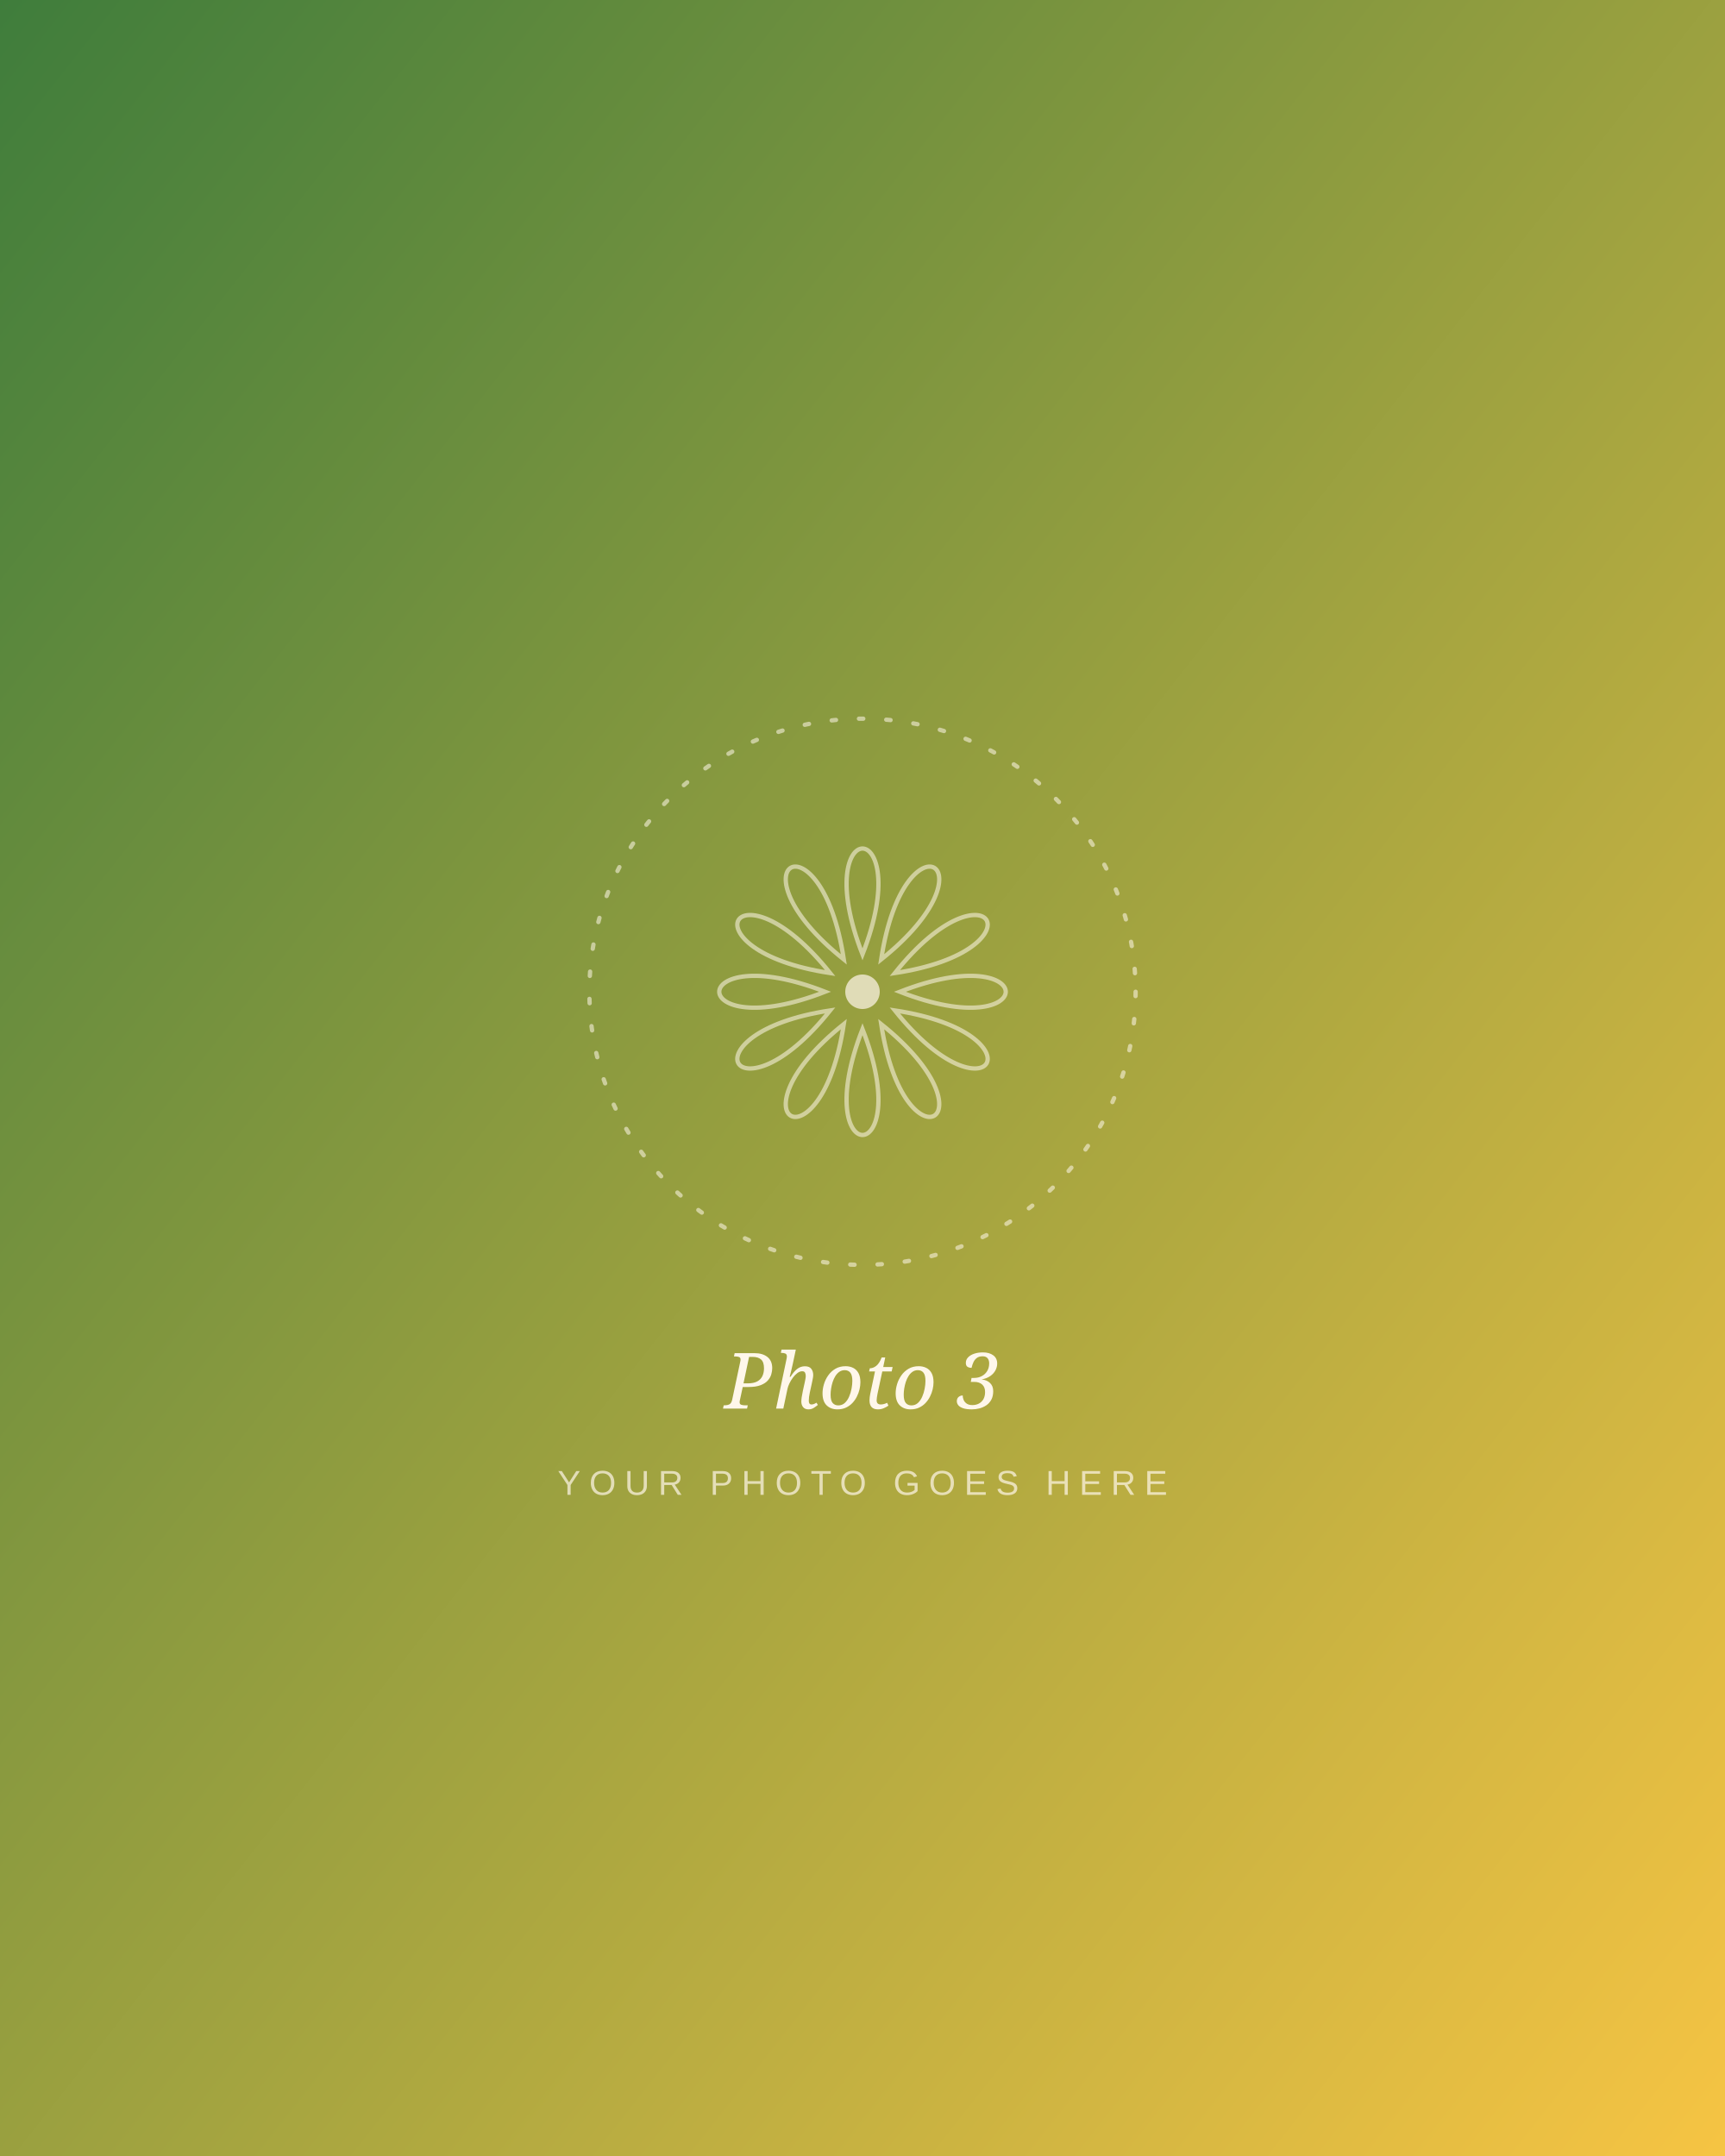
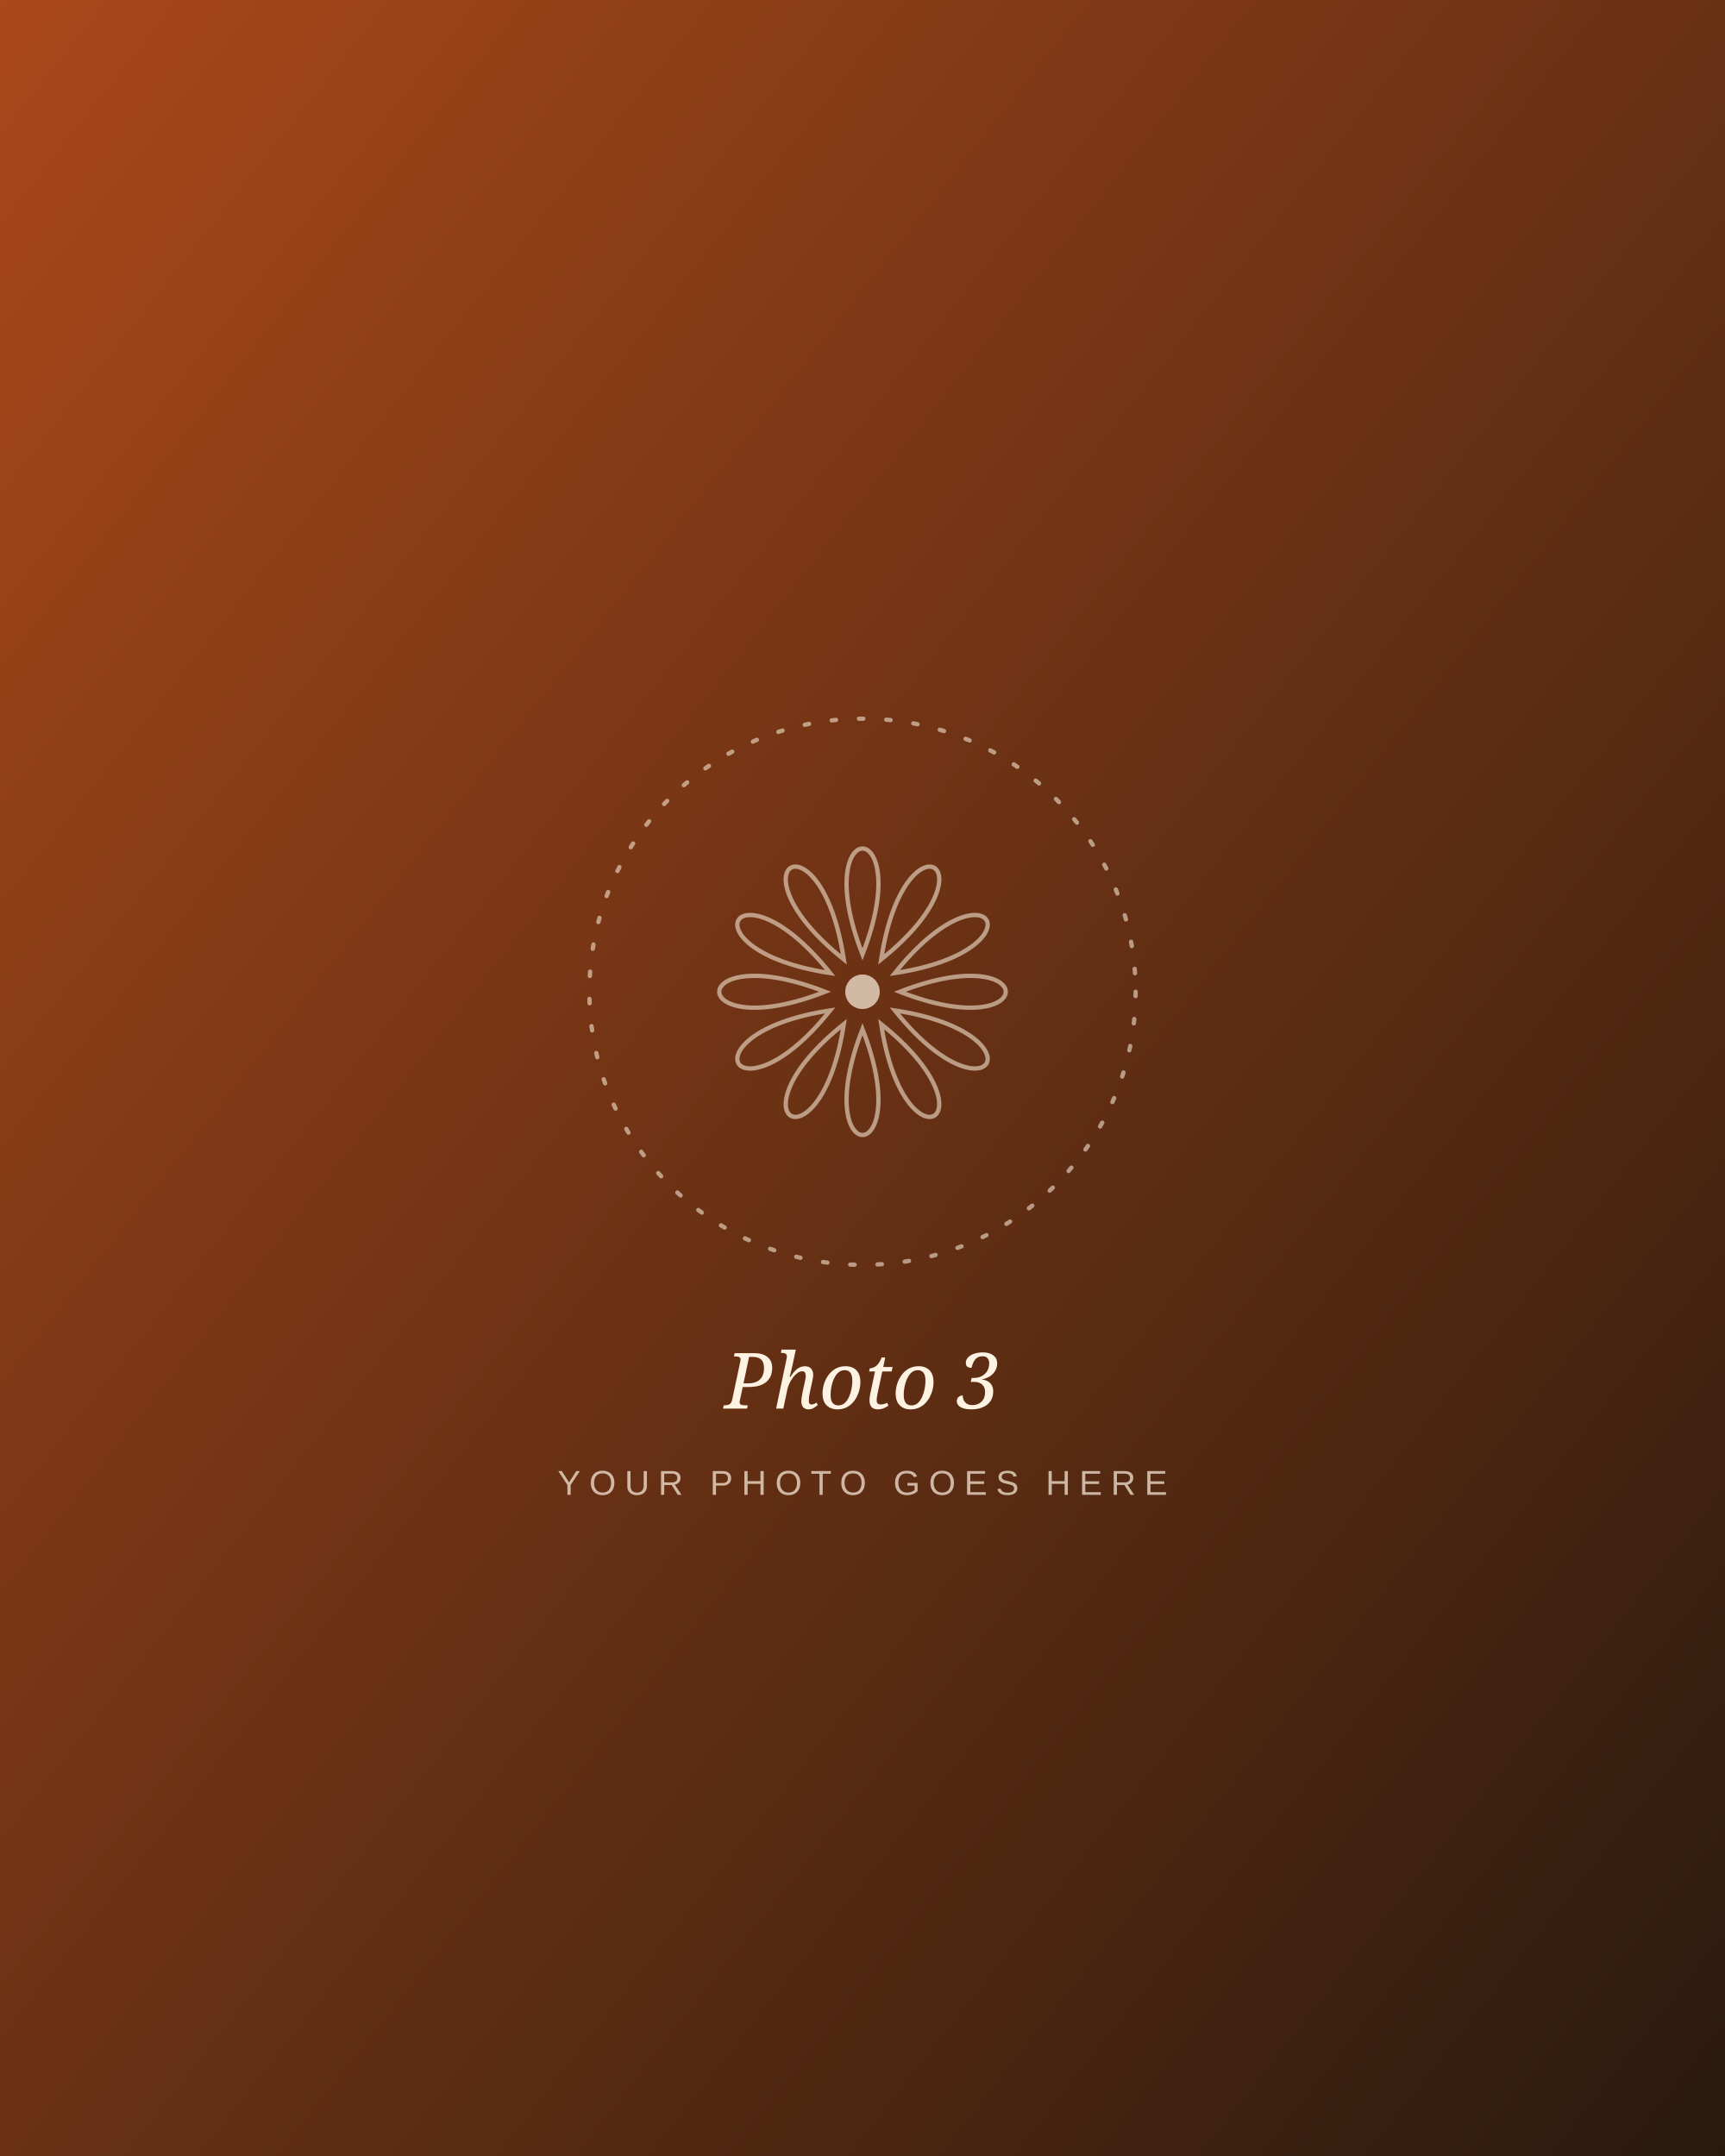
<svg xmlns="http://www.w3.org/2000/svg" viewBox="0 0 1200 1500" preserveAspectRatio="xMidYMid slice">
  <defs>
    <linearGradient id="g" x1="0" y1="0" x2="1" y2="1">
-       <stop offset="0" stop-color="#3f7d3c" />
-       <stop offset="1" stop-color="#f6c443" />
+       <stop offset="0" stop-color="#a9481a" />
+       <stop offset="1" stop-color="#2a1a0e" />
    </linearGradient>
  </defs>
  <rect width="1200" height="1500" fill="url(#g)" />
-   <g transform="translate(600 690)" fill="none" stroke="#fff7ea" stroke-opacity=".55" stroke-width="3">
-     <circle r="12" fill="#fff7ea" fill-opacity=".7" stroke="none" />
+   <g transform="translate(600 690)" fill="none" stroke="#fef3e2" stroke-opacity=".55" stroke-width="3">
+     <circle r="12" fill="#fef3e2" fill-opacity=".7" stroke="none" />
    <path d="M0.0 -26.0 C-38.4 -124.2 38.4 -124.2 0.0 -26.0Z M13.0 -22.5 C28.8 -126.8 95.4 -88.3 13.0 -22.5Z M22.5 -13.0 C88.3 -95.4 126.8 -28.8 22.5 -13.0Z M26.0 0.0 C124.2 -38.4 124.2 38.4 26.0 0.0Z M22.5 13.0 C126.8 28.8 88.3 95.4 22.5 13.0Z M13.0 22.5 C95.4 88.3 28.8 126.8 13.0 22.5Z M0.0 26.0 C38.4 124.2 -38.4 124.2 0.0 26.0Z M-13.0 22.5 C-28.8 126.8 -95.4 88.3 -13.0 22.5Z M-22.5 13.0 C-88.3 95.4 -126.8 28.8 -22.5 13.0Z M-26.0 0.0 C-124.2 38.4 -124.2 -38.4 -26.0 0.0Z M-22.5 -13.0 C-126.8 -28.8 -88.3 -95.4 -22.5 -13.0Z M-13.0 -22.5 C-95.4 -88.3 -28.8 -126.8 -13.0 -22.5Z " />
    <circle r="190" stroke-dasharray="3 16" stroke-linecap="round" />
  </g>
-   <text x="600" y="980" text-anchor="middle" font-family="Georgia, serif" font-style="italic" font-size="54" fill="#fff7ea">Photo 3</text>
-   <text x="600" y="1040" text-anchor="middle" font-family="Arial, sans-serif" font-size="24" letter-spacing="6" fill="#fff7ea" fill-opacity=".7">YOUR PHOTO GOES HERE</text>
+   <text x="600" y="980" text-anchor="middle" font-family="Georgia, serif" font-style="italic" font-size="54" fill="#fef3e2">Photo 3</text>
+   <text x="600" y="1040" text-anchor="middle" font-family="Arial, sans-serif" font-size="24" letter-spacing="6" fill="#fef3e2" fill-opacity=".7">YOUR PHOTO GOES HERE</text>
</svg>
